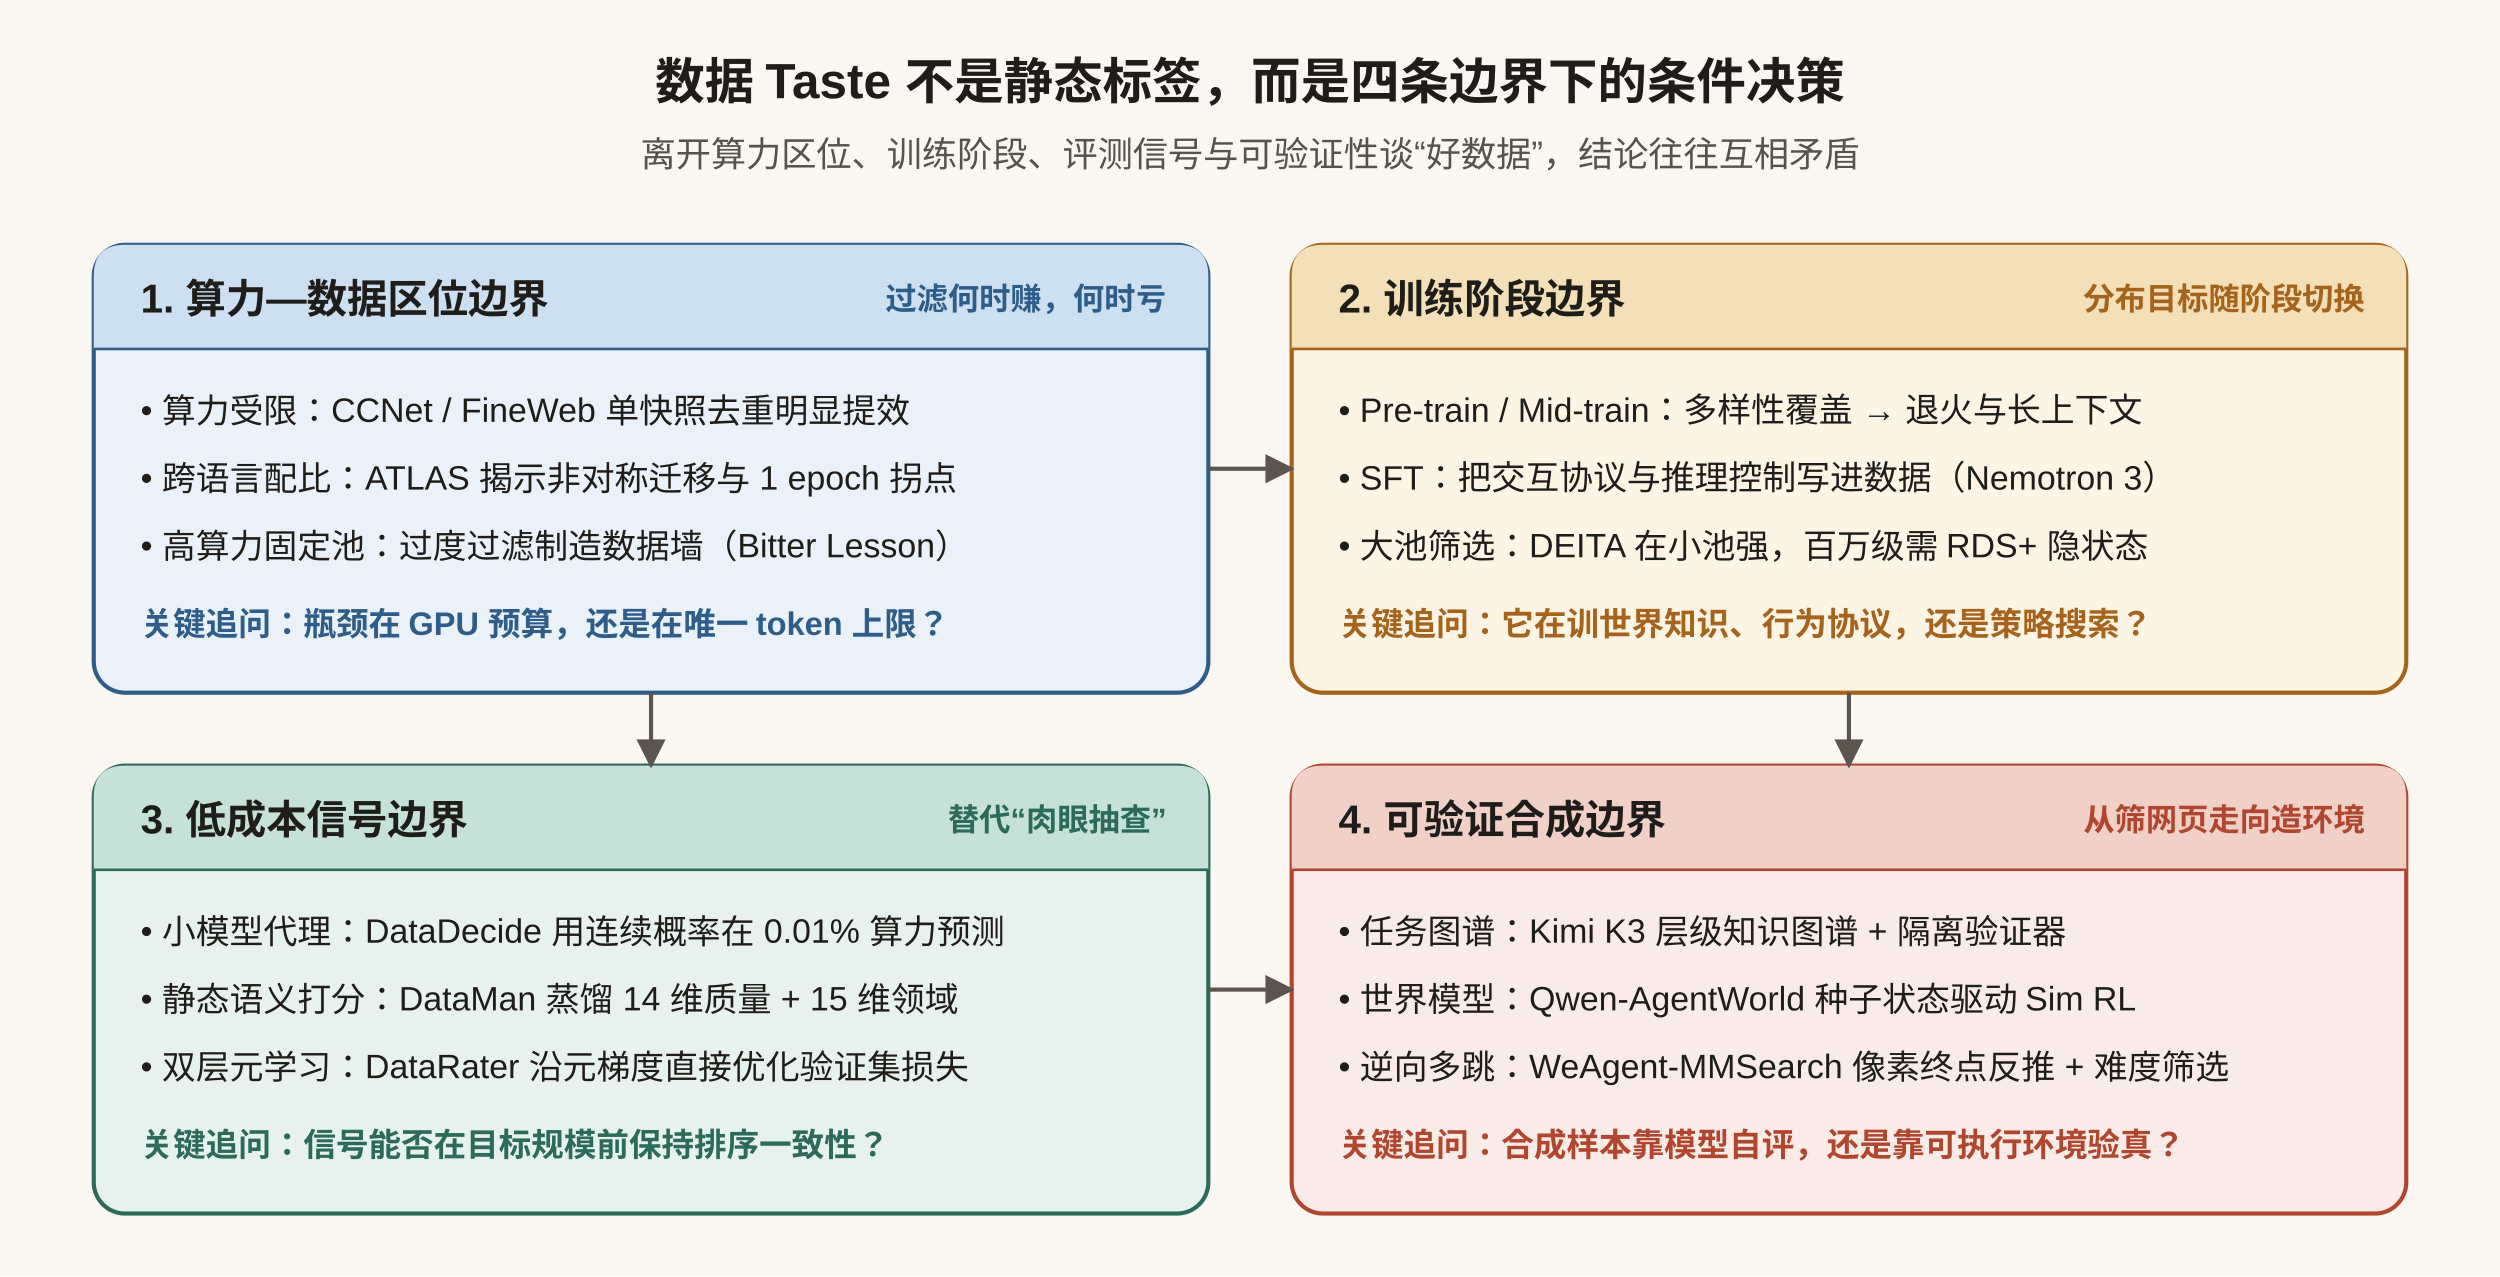
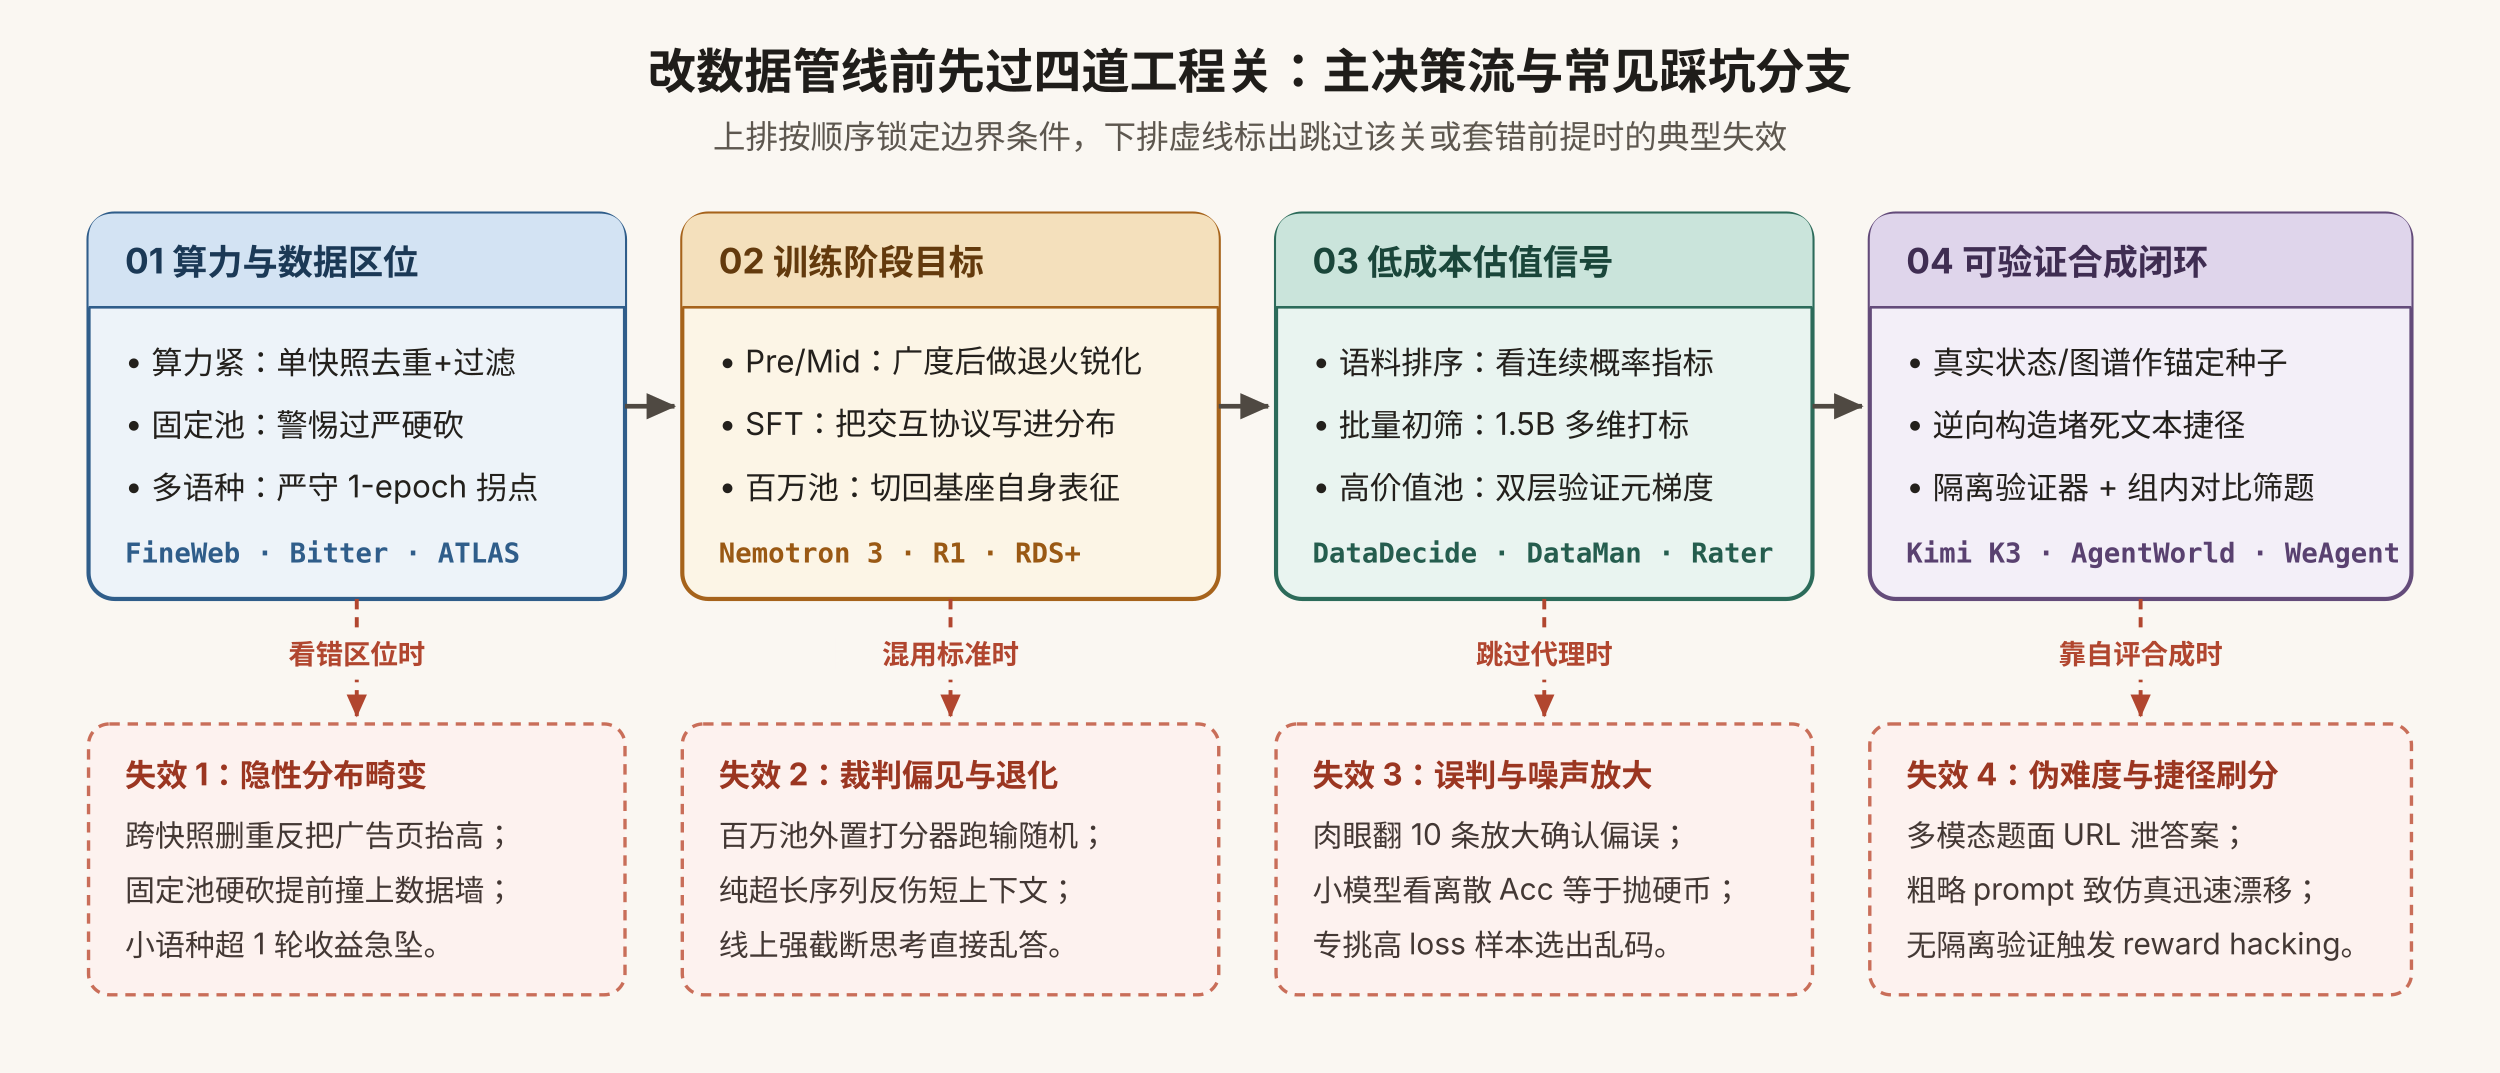
- <svg xmlns="http://www.w3.org/2000/svg" viewBox="0 0 960 490" width="960" height="490" role="img" aria-labelledby="title desc">
+ <svg xmlns="http://www.w3.org/2000/svg" viewBox="0 0 960 412" width="960" height="412" role="img" aria-labelledby="title desc">
  <defs>
-     <marker id="arrow-stone" viewBox="0 0 10 10" refX="9" refY="5" markerWidth="7" markerHeight="7" orient="auto-start-reverse">
-       <path d="M0 0 L10 5 L0 10 z" fill="#5b554d" />
+     <marker id="arrow-main" viewBox="0 0 10 10" refX="8.5" refY="5" markerWidth="7" markerHeight="7" orient="auto">
+       <path d="M0 1 L9 5 L0 9 z" fill="#4f4942" />
+     </marker>
+     <marker id="arrow-fail" viewBox="0 0 10 10" refX="8.5" refY="5" markerWidth="6.5" markerHeight="6.5" orient="auto">
+       <path d="M0 1 L9 5 L0 9 z" fill="#b1462f" />
    </marker>
  </defs>
-   <rect width="960" height="490" fill="#faf7f2" />
-   <text font-family="-apple-system, BlinkMacSystemFont, 'PingFang SC', 'Hiragino Sans GB', 'Segoe UI', 'Helvetica Neue', Arial, sans-serif" x="480" y="38" font-size="19" font-weight="700" fill="#1f1d1a" text-anchor="middle">数据 Taste 不是静态标签，而是四条边界下的条件决策</text>
-   <text font-family="-apple-system, BlinkMacSystemFont, 'PingFang SC', 'Hiragino Sans GB', 'Segoe UI', 'Helvetica Neue', Arial, sans-serif" x="480" y="64" font-size="13.5" fill="#57524b" text-anchor="middle">离开算力区位、训练阶段、评测信号与可验证性谈“好数据”，结论往往互相矛盾</text>
-   <rect x="36" y="94" width="428" height="172" rx="12" fill="#eaf1f8" stroke="#2f5d8a" stroke-width="1.6" />
-   <path d="M48 94 H452 Q464 94 464 106 V134 H36 V106 Q36 94 48 94 Z" fill="#cde0f2" />
-   <line x1="36" y1="134" x2="464" y2="134" stroke="#2f5d8a" stroke-width="1" />
-   <text font-family="-apple-system, BlinkMacSystemFont, 'PingFang SC', 'Hiragino Sans GB', 'Segoe UI', 'Helvetica Neue', Arial, sans-serif" x="54" y="120" font-size="15.5" font-weight="700" fill="#1f1d1a">1. 算力—数据区位边界</text>
-   <text font-family="-apple-system, BlinkMacSystemFont, 'PingFang SC', 'Hiragino Sans GB', 'Segoe UI', 'Helvetica Neue', Arial, sans-serif" x="448" y="119" font-size="12" font-weight="600" fill="#2f5d8a" text-anchor="end">过滤何时赚，何时亏</text>
-   <text font-family="-apple-system, BlinkMacSystemFont, 'PingFang SC', 'Hiragino Sans GB', 'Segoe UI', 'Helvetica Neue', Arial, sans-serif" x="54" y="162" font-size="13" fill="#1f1d1a">• 算力受限：CCNet / FineWeb 单快照去重明显提效</text>
-   <text font-family="-apple-system, BlinkMacSystemFont, 'PingFang SC', 'Hiragino Sans GB', 'Segoe UI', 'Helvetica Neue', Arial, sans-serif" x="54" y="188" font-size="13" fill="#1f1d1a">• 跨语言配比：ATLAS 揭示非对称迁移与 1 epoch 拐点</text>
-   <text font-family="-apple-system, BlinkMacSystemFont, 'PingFang SC', 'Hiragino Sans GB', 'Segoe UI', 'Helvetica Neue', Arial, sans-serif" x="54" y="214" font-size="13" fill="#1f1d1a">• 高算力固定池：过度过滤制造数据墙（Bitter Lesson）</text>
-   <text font-family="-apple-system, BlinkMacSystemFont, 'PingFang SC', 'Hiragino Sans GB', 'Segoe UI', 'Helvetica Neue', Arial, sans-serif" x="54" y="244" font-size="12.5" font-weight="600" fill="#2f5d8a">关键追问：瓶颈在 GPU 预算，还是在唯一 token 上限？</text>
-   <rect x="496" y="94" width="428" height="172" rx="12" fill="#fcf4e4" stroke="#a6631b" stroke-width="1.6" />
-   <path d="M508 94 H912 Q924 94 924 106 V134 H496 V106 Q496 94 508 94 Z" fill="#f3dfb8" />
-   <line x1="496" y1="134" x2="924" y2="134" stroke="#a6631b" stroke-width="1" />
-   <text font-family="-apple-system, BlinkMacSystemFont, 'PingFang SC', 'Hiragino Sans GB', 'Segoe UI', 'Helvetica Neue', Arial, sans-serif" x="514" y="120" font-size="15.5" font-weight="700" fill="#1f1d1a">2. 训练阶段边界</text>
-   <text font-family="-apple-system, BlinkMacSystemFont, 'PingFang SC', 'Hiragino Sans GB', 'Segoe UI', 'Helvetica Neue', Arial, sans-serif" x="908" y="119" font-size="12" font-weight="600" fill="#a6631b" text-anchor="end">分布目标随阶段切换</text>
-   <text font-family="-apple-system, BlinkMacSystemFont, 'PingFang SC', 'Hiragino Sans GB', 'Segoe UI', 'Helvetica Neue', Arial, sans-serif" x="514" y="162" font-size="13" fill="#1f1d1a">• Pre-train / Mid-train：多样性覆盖 → 退火与长上下文</text>
-   <text font-family="-apple-system, BlinkMacSystemFont, 'PingFang SC', 'Hiragino Sans GB', 'Segoe UI', 'Helvetica Neue', Arial, sans-serif" x="514" y="188" font-size="13" fill="#1f1d1a">• SFT：把交互协议与推理控制写进数据（Nemotron 3）</text>
-   <text font-family="-apple-system, BlinkMacSystemFont, 'PingFang SC', 'Hiragino Sans GB', 'Segoe UI', 'Helvetica Neue', Arial, sans-serif" x="514" y="214" font-size="13" fill="#1f1d1a">• 大池筛选：DEITA 在小池强，百万级需 RDS+ 隐状态</text>
-   <text font-family="-apple-system, BlinkMacSystemFont, 'PingFang SC', 'Hiragino Sans GB', 'Segoe UI', 'Helvetica Neue', Arial, sans-serif" x="514" y="244" font-size="12.5" font-weight="600" fill="#a6631b">关键追问：它在训世界知识、行为协议，还是策略搜索？</text>
-   <rect x="36" y="294" width="428" height="172" rx="12" fill="#e7f2ee" stroke="#2c6b5a" stroke-width="1.6" />
-   <path d="M48 294 H452 Q464 294 464 306 V334 H36 V306 Q36 294 48 294 Z" fill="#c6e2d8" />
-   <line x1="36" y1="334" x2="464" y2="334" stroke="#2c6b5a" stroke-width="1" />
-   <text font-family="-apple-system, BlinkMacSystemFont, 'PingFang SC', 'Hiragino Sans GB', 'Segoe UI', 'Helvetica Neue', Arial, sans-serif" x="54" y="320" font-size="15.5" font-weight="700" fill="#1f1d1a">3. 低成本信号边界</text>
-   <text font-family="-apple-system, BlinkMacSystemFont, 'PingFang SC', 'Hiragino Sans GB', 'Segoe UI', 'Helvetica Neue', Arial, sans-serif" x="448" y="319" font-size="12" font-weight="600" fill="#2c6b5a" text-anchor="end">替代“肉眼抽查”</text>
-   <text font-family="-apple-system, BlinkMacSystemFont, 'PingFang SC', 'Hiragino Sans GB', 'Segoe UI', 'Helvetica Neue', Arial, sans-serif" x="54" y="362" font-size="13" fill="#1f1d1a">• 小模型代理：DataDecide 用连续概率在 0.01% 算力预测</text>
-   <text font-family="-apple-system, BlinkMacSystemFont, 'PingFang SC', 'Hiragino Sans GB', 'Segoe UI', 'Helvetica Neue', Arial, sans-serif" x="54" y="388" font-size="13" fill="#1f1d1a">• 静态语义打分：DataMan 蒸馏 14 维质量 + 15 维领域</text>
-   <text font-family="-apple-system, BlinkMacSystemFont, 'PingFang SC', 'Hiragino Sans GB', 'Segoe UI', 'Helvetica Neue', Arial, sans-serif" x="54" y="414" font-size="13" fill="#1f1d1a">• 双层元学习：DataRater 沿元梯度直接优化验证集损失</text>
-   <text font-family="-apple-system, BlinkMacSystemFont, 'PingFang SC', 'Hiragino Sans GB', 'Segoe UI', 'Helvetica Neue', Arial, sans-serif" x="54" y="444" font-size="12.5" font-weight="600" fill="#2c6b5a">关键追问：信号能否在目标规模前保持排序一致性？</text>
-   <rect x="496" y="294" width="428" height="172" rx="12" fill="#f9ece8" stroke="#b1462f" stroke-width="1.6" />
-   <path d="M508 294 H912 Q924 294 924 306 V334 H496 V306 Q496 294 508 294 Z" fill="#f0d0c7" />
-   <line x1="496" y1="334" x2="924" y2="334" stroke="#b1462f" stroke-width="1" />
-   <text font-family="-apple-system, BlinkMacSystemFont, 'PingFang SC', 'Hiragino Sans GB', 'Segoe UI', 'Helvetica Neue', Arial, sans-serif" x="514" y="320" font-size="15.5" font-weight="700" fill="#1f1d1a">4. 可验证合成边界</text>
-   <text font-family="-apple-system, BlinkMacSystemFont, 'PingFang SC', 'Hiragino Sans GB', 'Segoe UI', 'Helvetica Neue', Arial, sans-serif" x="908" y="319" font-size="12" font-weight="600" fill="#b1462f" text-anchor="end">从筛网页走向造环境</text>
-   <text font-family="-apple-system, BlinkMacSystemFont, 'PingFang SC', 'Hiragino Sans GB', 'Segoe UI', 'Helvetica Neue', Arial, sans-serif" x="514" y="362" font-size="13" fill="#1f1d1a">• 任务图谱：Kimi K3 层级知识图谱 + 隔离验证器</text>
-   <text font-family="-apple-system, BlinkMacSystemFont, 'PingFang SC', 'Hiragino Sans GB', 'Segoe UI', 'Helvetica Neue', Arial, sans-serif" x="514" y="388" font-size="13" fill="#1f1d1a">• 世界模型：Qwen-AgentWorld 种子状态驱动 Sim RL</text>
-   <text font-family="-apple-system, BlinkMacSystemFont, 'PingFang SC', 'Hiragino Sans GB', 'Segoe UI', 'Helvetica Neue', Arial, sans-serif" x="514" y="414" font-size="13" fill="#1f1d1a">• 逆向多跳：WeAgent-MMSearch 像素终点反推 + 难度筛选</text>
-   <text font-family="-apple-system, BlinkMacSystemFont, 'PingFang SC', 'Hiragino Sans GB', 'Segoe UI', 'Helvetica Neue', Arial, sans-serif" x="514" y="444" font-size="12.5" font-weight="600" fill="#b1462f">关键追问：合成样本靠模型自评，还是靠可执行环境验真？</text>
-   <line x1="464" y1="180" x2="496" y2="180" stroke="#5b554d" stroke-width="1.6" marker-end="url(#arrow-stone)" />
-   <line x1="710" y1="266" x2="710" y2="294" stroke="#5b554d" stroke-width="1.6" marker-end="url(#arrow-stone)" />
-   <line x1="250" y1="266" x2="250" y2="294" stroke="#5b554d" stroke-width="1.6" marker-end="url(#arrow-stone)" />
-   <line x1="464" y1="380" x2="496" y2="380" stroke="#5b554d" stroke-width="1.6" marker-end="url(#arrow-stone)" />
+   <rect width="960" height="412" fill="#faf7f2" />
+   <text font-family="-apple-system, BlinkMacSystemFont, 'PingFang SC', 'Hiragino Sans GB', 'Segoe UI', Arial, sans-serif" x="480" y="34" font-size="18.5" font-weight="700" fill="#1f1d1a" text-anchor="middle">改数据管线前先过四道工程关：主决策流与常见踩坑分支</text>
+   <text font-family="-apple-system, BlinkMacSystemFont, 'PingFang SC', 'Hiragino Sans GB', 'Segoe UI', Arial, sans-serif" x="480" y="57" font-size="12.5" fill="#5d574f" text-anchor="middle">上排按顺序锁定边界条件，下排虚线标出跳过该关或套错前提时的典型失效</text>
+   <rect x="34" y="82" width="206" height="148" rx="10" fill="#edf3f9" stroke="#2f5d8a" stroke-width="1.6" />
+   <path d="M44 82 H230 Q240 82 240 92 V118 H34 V92 Q34 82 44 82 Z" fill="#d3e3f3" />
+   <line x1="34" y1="118" x2="240" y2="118" stroke="#2f5d8a" stroke-width="1" />
+   <text font-family="-apple-system, BlinkMacSystemFont, 'PingFang SC', 'Hiragino Sans GB', sans-serif" x="48" y="105" font-size="13.5" font-weight="700" fill="#1b3956">01 算力与数据区位</text>
+   <text font-family="-apple-system, BlinkMacSystemFont, 'PingFang SC', 'Hiragino Sans GB', sans-serif" x="48" y="143" font-size="12" fill="#23201c">• 算力紧：单快照去重+过滤</text>
+   <text font-family="-apple-system, BlinkMacSystemFont, 'PingFang SC', 'Hiragino Sans GB', sans-serif" x="48" y="167" font-size="12" fill="#23201c">• 固定池：警惕过严硬砍</text>
+   <text font-family="-apple-system, BlinkMacSystemFont, 'PingFang SC', 'Hiragino Sans GB', sans-serif" x="48" y="191" font-size="12" fill="#23201c">• 多语种：严守 1-epoch 拐点</text>
+   <text font-family="ui-monospace, SFMono-Regular, Menlo, monospace" x="48" y="216" font-size="10.5" font-weight="600" fill="#2f5d8a">FineWeb · Bitter · ATLAS</text>
+   <rect x="262" y="82" width="206" height="148" rx="10" fill="#fcf5e6" stroke="#a6631b" stroke-width="1.6" />
+   <path d="M272 82 H458 Q468 82 468 92 V118 H262 V92 Q262 82 272 82 Z" fill="#f4e0bc" />
+   <line x1="262" y1="118" x2="468" y2="118" stroke="#a6631b" stroke-width="1" />
+   <text font-family="-apple-system, BlinkMacSystemFont, 'PingFang SC', 'Hiragino Sans GB', sans-serif" x="276" y="105" font-size="13.5" font-weight="700" fill="#633a0d">02 训练阶段目标</text>
+   <text font-family="-apple-system, BlinkMacSystemFont, 'PingFang SC', 'Hiragino Sans GB', sans-serif" x="276" y="143" font-size="12" fill="#23201c">• Pre/Mid：广度后做退火锐化</text>
+   <text font-family="-apple-system, BlinkMacSystemFont, 'PingFang SC', 'Hiragino Sans GB', sans-serif" x="276" y="167" font-size="12" fill="#23201c">• SFT：把交互协议写进分布</text>
+   <text font-family="-apple-system, BlinkMacSystemFont, 'PingFang SC', 'Hiragino Sans GB', sans-serif" x="276" y="191" font-size="12" fill="#23201c">• 百万池：切回基座自身表征</text>
+   <text font-family="ui-monospace, SFMono-Regular, Menlo, monospace" x="276" y="216" font-size="10.5" font-weight="600" fill="#9a5914">Nemotron 3 · R1 · RDS+</text>
+   <rect x="490" y="82" width="206" height="148" rx="10" fill="#e9f4f0" stroke="#2c6b5a" stroke-width="1.6" />
+   <path d="M500 82 H686 Q696 82 696 92 V118 H490 V92 Q490 82 500 82 Z" fill="#cae4db" />
+   <line x1="490" y1="118" x2="696" y2="118" stroke="#2c6b5a" stroke-width="1" />
+   <text font-family="-apple-system, BlinkMacSystemFont, 'PingFang SC', 'Hiragino Sans GB', sans-serif" x="504" y="105" font-size="13.5" font-weight="700" fill="#1a463a">03 低成本估值信号</text>
+   <text font-family="-apple-system, BlinkMacSystemFont, 'PingFang SC', 'Hiragino Sans GB', sans-serif" x="504" y="143" font-size="12" fill="#23201c">• 语料排序：看连续概率指标</text>
+   <text font-family="-apple-system, BlinkMacSystemFont, 'PingFang SC', 'Hiragino Sans GB', sans-serif" x="504" y="167" font-size="12" fill="#23201c">• 批量初筛：1.5B 多维打标</text>
+   <text font-family="-apple-system, BlinkMacSystemFont, 'PingFang SC', 'Hiragino Sans GB', sans-serif" x="504" y="191" font-size="12" fill="#23201c">• 高价值池：双层验证元梯度</text>
+   <text font-family="ui-monospace, SFMono-Regular, Menlo, monospace" x="504" y="216" font-size="10.5" font-weight="600" fill="#255d4e">DataDecide · DataMan · Rater</text>
+   <rect x="718" y="82" width="208" height="148" rx="10" fill="#f3eff8" stroke="#634b7a" stroke-width="1.6" />
+   <path d="M728 82 H916 Q926 82 926 92 V118 H718 V92 Q718 82 728 82 Z" fill="#dfd5eb" />
+   <line x1="718" y1="118" x2="926" y2="118" stroke="#634b7a" stroke-width="1" />
+   <text font-family="-apple-system, BlinkMacSystemFont, 'PingFang SC', 'Hiragino Sans GB', sans-serif" x="732" y="105" font-size="13.5" font-weight="700" fill="#3f2d52">04 可验证合成闭环</text>
+   <text font-family="-apple-system, BlinkMacSystemFont, 'PingFang SC', 'Hiragino Sans GB', sans-serif" x="732" y="143" font-size="12" fill="#23201c">• 真实状态/图谱作锚定种子</text>
+   <text font-family="-apple-system, BlinkMacSystemFont, 'PingFang SC', 'Hiragino Sans GB', sans-serif" x="732" y="167" font-size="12" fill="#23201c">• 逆向构造堵死文本捷径</text>
+   <text font-family="-apple-system, BlinkMacSystemFont, 'PingFang SC', 'Hiragino Sans GB', sans-serif" x="732" y="191" font-size="12" fill="#23201c">• 隔离验证器 + 组内对比筛题</text>
+   <text font-family="ui-monospace, SFMono-Regular, Menlo, monospace" x="732" y="216" font-size="10.5" font-weight="600" fill="#594170">Kimi K3 · AgentWorld · WeAgent</text>
+   <line x1="240" y1="156" x2="259" y2="156" stroke="#4f4942" stroke-width="1.8" marker-end="url(#arrow-main)" />
+   <line x1="468" y1="156" x2="487" y2="156" stroke="#4f4942" stroke-width="1.8" marker-end="url(#arrow-main)" />
+   <line x1="696" y1="156" x2="715" y2="156" stroke="#4f4942" stroke-width="1.8" marker-end="url(#arrow-main)" />
+   <line x1="137" y1="230" x2="137" y2="275" stroke="#b1462f" stroke-width="1.5" stroke-dasharray="4 3" marker-end="url(#arrow-fail)" />
+   <line x1="365" y1="230" x2="365" y2="275" stroke="#b1462f" stroke-width="1.5" stroke-dasharray="4 3" marker-end="url(#arrow-fail)" />
+   <line x1="593" y1="230" x2="593" y2="275" stroke="#b1462f" stroke-width="1.5" stroke-dasharray="4 3" marker-end="url(#arrow-fail)" />
+   <line x1="822" y1="230" x2="822" y2="275" stroke="#b1462f" stroke-width="1.5" stroke-dasharray="4 3" marker-end="url(#arrow-fail)" />
+   <rect x="93" y="241" width="88" height="20" rx="4" fill="#faf7f2" />
+   <text font-family="-apple-system, BlinkMacSystemFont, 'PingFang SC', sans-serif" x="137" y="255" font-size="10.5" font-weight="600" fill="#b1462f" text-anchor="middle">看错区位时</text>
+   <rect x="321" y="241" width="88" height="20" rx="4" fill="#faf7f2" />
+   <text font-family="-apple-system, BlinkMacSystemFont, 'PingFang SC', sans-serif" x="365" y="255" font-size="10.5" font-weight="600" fill="#b1462f" text-anchor="middle">混用标准时</text>
+   <rect x="549" y="241" width="88" height="20" rx="4" fill="#faf7f2" />
+   <text font-family="-apple-system, BlinkMacSystemFont, 'PingFang SC', sans-serif" x="593" y="255" font-size="10.5" font-weight="600" fill="#b1462f" text-anchor="middle">跳过代理时</text>
+   <rect x="778" y="241" width="88" height="20" rx="4" fill="#faf7f2" />
+   <text font-family="-apple-system, BlinkMacSystemFont, 'PingFang SC', sans-serif" x="822" y="255" font-size="10.5" font-weight="600" fill="#b1462f" text-anchor="middle">靠自评合成时</text>
+   <rect x="34" y="278" width="206" height="104" rx="8" fill="#fdf2ef" stroke="#c96e59" stroke-width="1.3" stroke-dasharray="4 3" />
+   <text font-family="-apple-system, BlinkMacSystemFont, 'PingFang SC', sans-serif" x="48" y="302" font-size="12" font-weight="700" fill="#9b3621">失效 1：隐性分布畸变</text>
+   <text font-family="-apple-system, BlinkMacSystemFont, 'PingFang SC', sans-serif" x="48" y="325" font-size="11.5" fill="#433834">跨快照删重反把广告页抬高；</text>
+   <text font-family="-apple-system, BlinkMacSystemFont, 'PingFang SC', sans-serif" x="48" y="346" font-size="11.5" fill="#433834">固定池硬砍提前撞上数据墙；</text>
+   <text font-family="-apple-system, BlinkMacSystemFont, 'PingFang SC', sans-serif" x="48" y="367" font-size="11.5" fill="#433834">小语种超 1 轮收益急坠。</text>
+   <rect x="262" y="278" width="206" height="104" rx="8" fill="#fdf2ef" stroke="#c96e59" stroke-width="1.3" stroke-dasharray="4 3" />
+   <text font-family="-apple-system, BlinkMacSystemFont, 'PingFang SC', sans-serif" x="276" y="302" font-size="12" font-weight="700" fill="#9b3621">失效 2：裁判偏见与退化</text>
+   <text font-family="-apple-system, BlinkMacSystemFont, 'PingFang SC', sans-serif" x="276" y="325" font-size="11.5" fill="#433834">百万池外置打分器跑输随机；</text>
+   <text font-family="-apple-system, BlinkMacSystemFont, 'PingFang SC', sans-serif" x="276" y="346" font-size="11.5" fill="#433834">纯超长序列反伤短上下文；</text>
+   <text font-family="-apple-system, BlinkMacSystemFont, 'PingFang SC', sans-serif" x="276" y="367" font-size="11.5" fill="#433834">线上强截断思考直接乱答。</text>
+   <rect x="490" y="278" width="206" height="104" rx="8" fill="#fdf2ef" stroke="#c96e59" stroke-width="1.3" stroke-dasharray="4 3" />
+   <text font-family="-apple-system, BlinkMacSystemFont, 'PingFang SC', sans-serif" x="504" y="302" font-size="12" font-weight="700" fill="#9b3621">失效 3：误判与噪声放大</text>
+   <text font-family="-apple-system, BlinkMacSystemFont, 'PingFang SC', sans-serif" x="504" y="325" font-size="11.5" fill="#433834">肉眼翻 10 条放大确认偏误；</text>
+   <text font-family="-apple-system, BlinkMacSystemFont, 'PingFang SC', sans-serif" x="504" y="346" font-size="11.5" fill="#433834">小模型看离散 Acc 等于抛硬币；</text>
+   <text font-family="-apple-system, BlinkMacSystemFont, 'PingFang SC', sans-serif" x="504" y="367" font-size="11.5" fill="#433834">专挑高 loss 样本选出乱码。</text>
+   <rect x="718" y="278" width="208" height="104" rx="8" fill="#fdf2ef" stroke="#c96e59" stroke-width="1.3" stroke-dasharray="4 3" />
+   <text font-family="-apple-system, BlinkMacSystemFont, 'PingFang SC', sans-serif" x="732" y="302" font-size="12" font-weight="700" fill="#9b3621">失效 4：伪难度与捷径刷分</text>
+   <text font-family="-apple-system, BlinkMacSystemFont, 'PingFang SC', sans-serif" x="732" y="325" font-size="11.5" fill="#433834">多模态题面 URL 泄答案；</text>
+   <text font-family="-apple-system, BlinkMacSystemFont, 'PingFang SC', sans-serif" x="732" y="346" font-size="11.5" fill="#433834">粗略 prompt 致仿真迅速漂移；</text>
+   <text font-family="-apple-system, BlinkMacSystemFont, 'PingFang SC', sans-serif" x="732" y="367" font-size="11.5" fill="#433834">无隔离验证触发 reward hacking。</text>
</svg>
